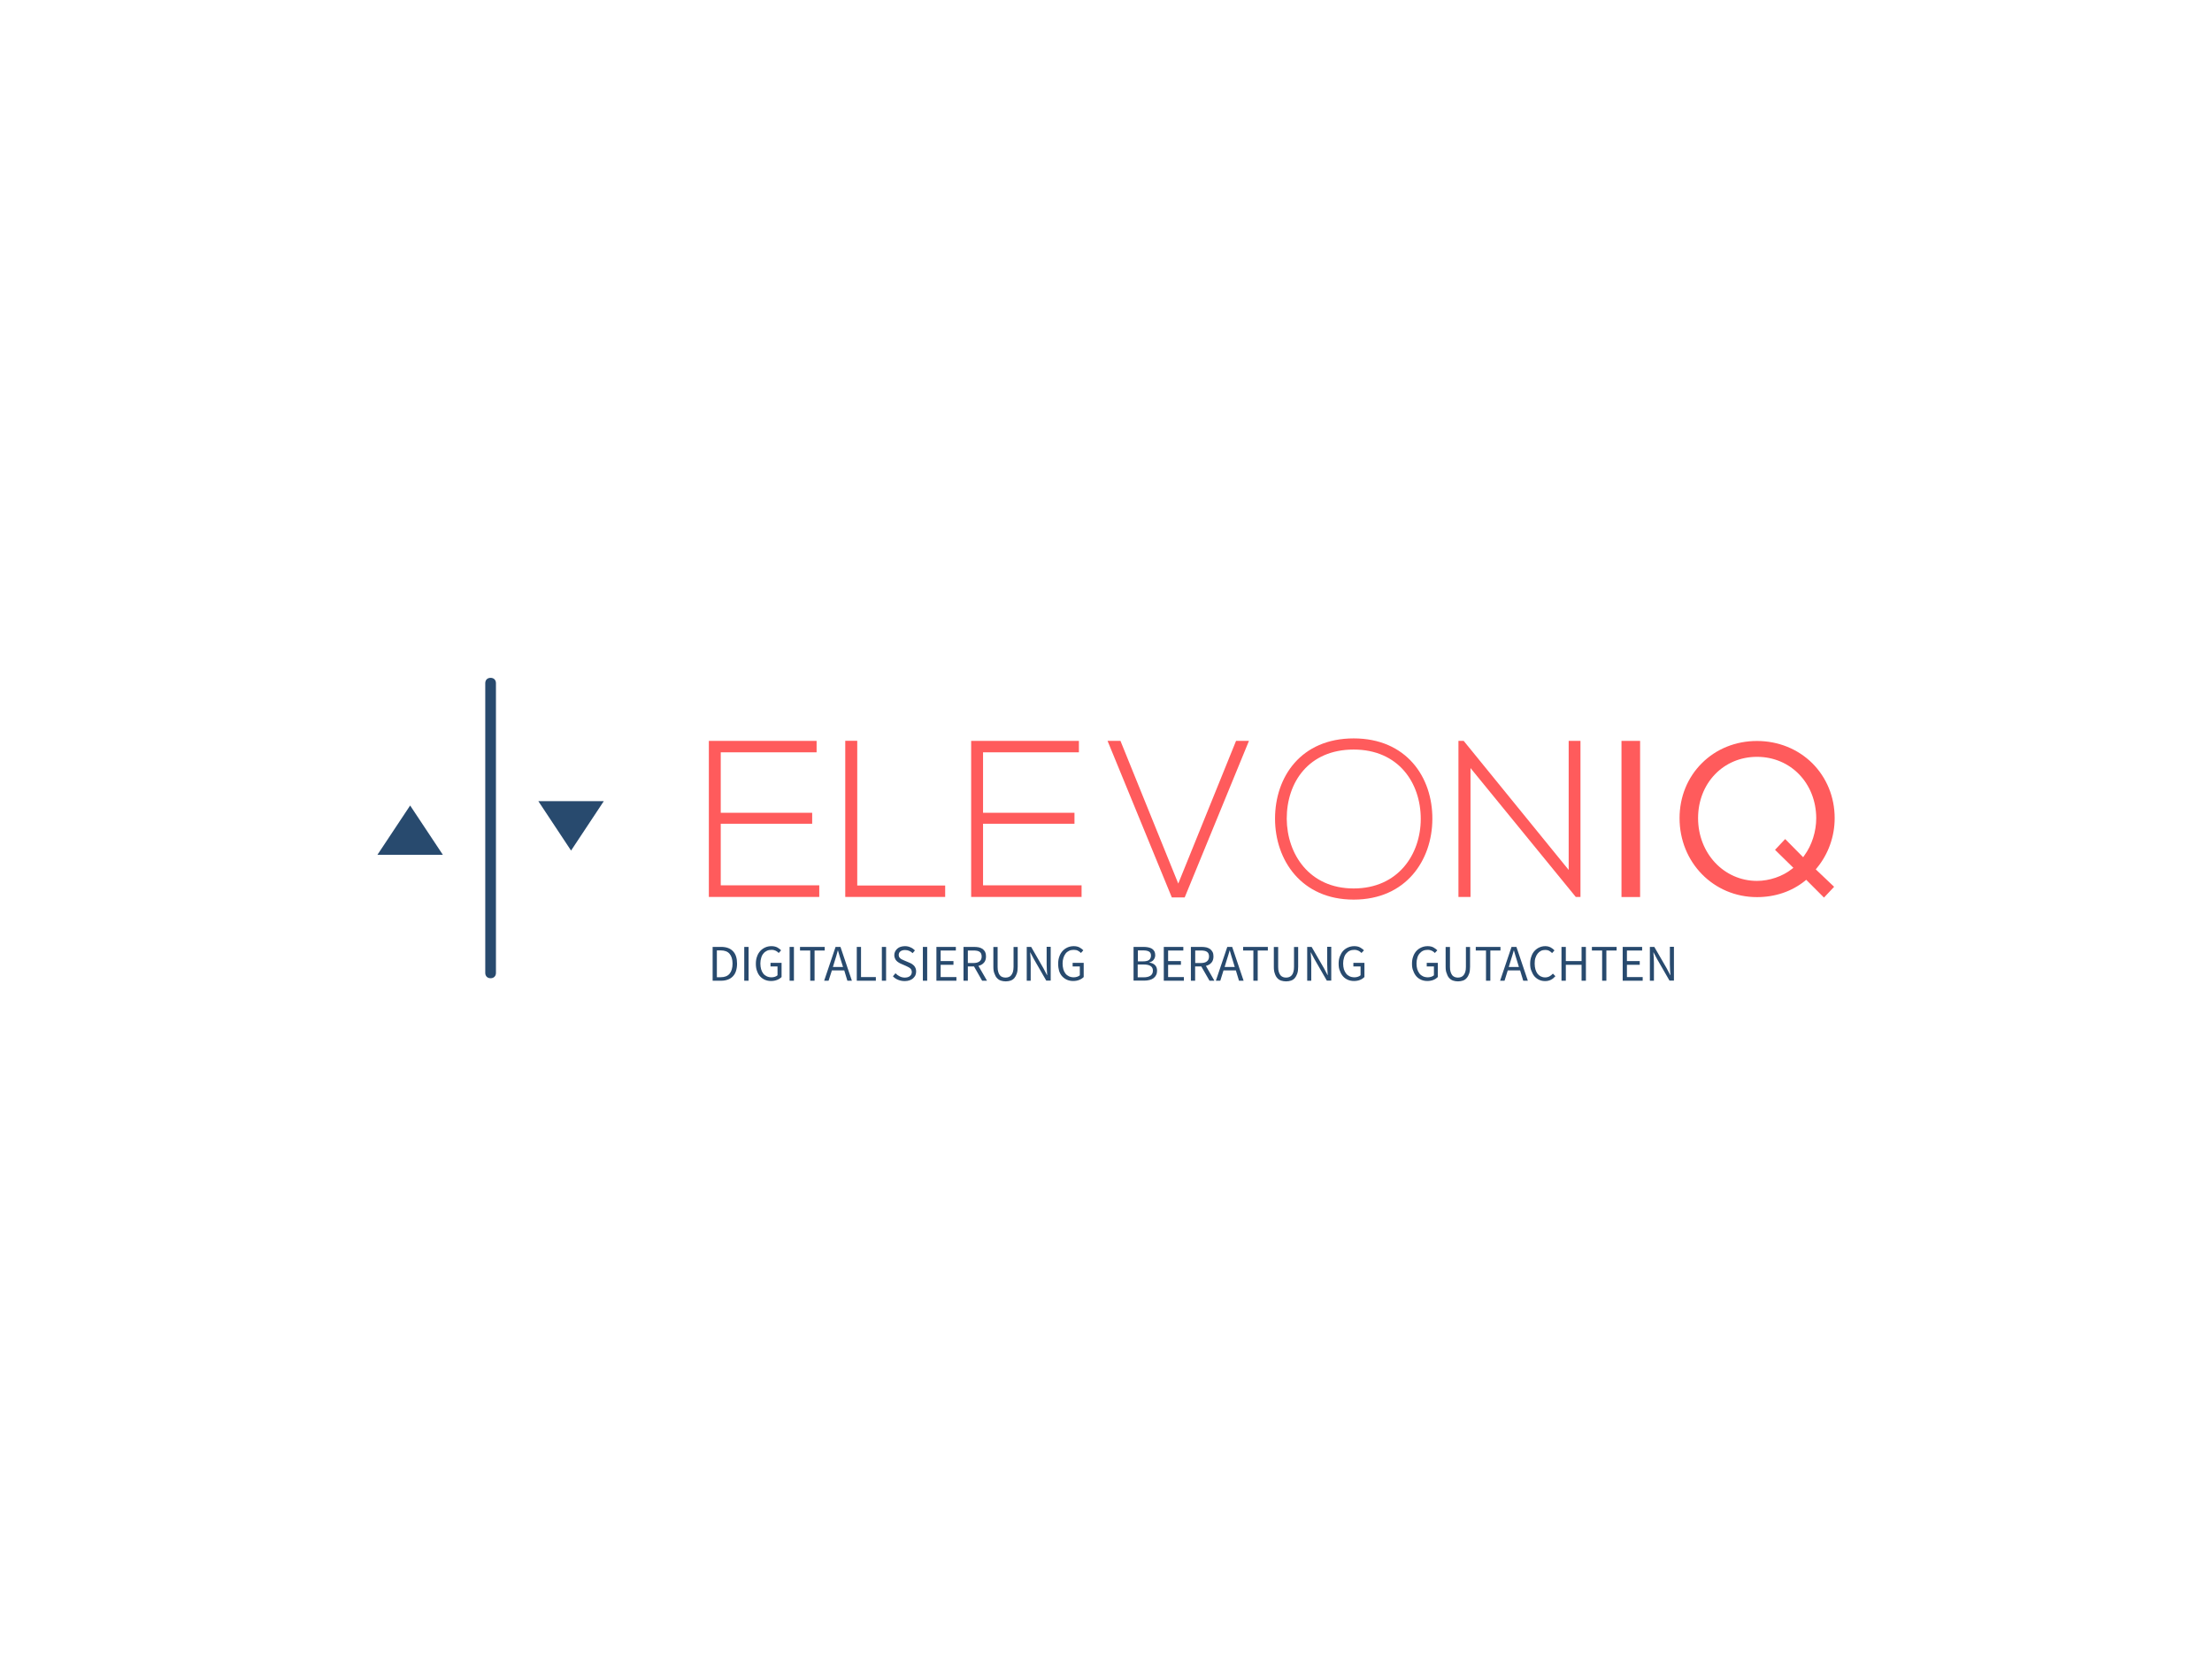
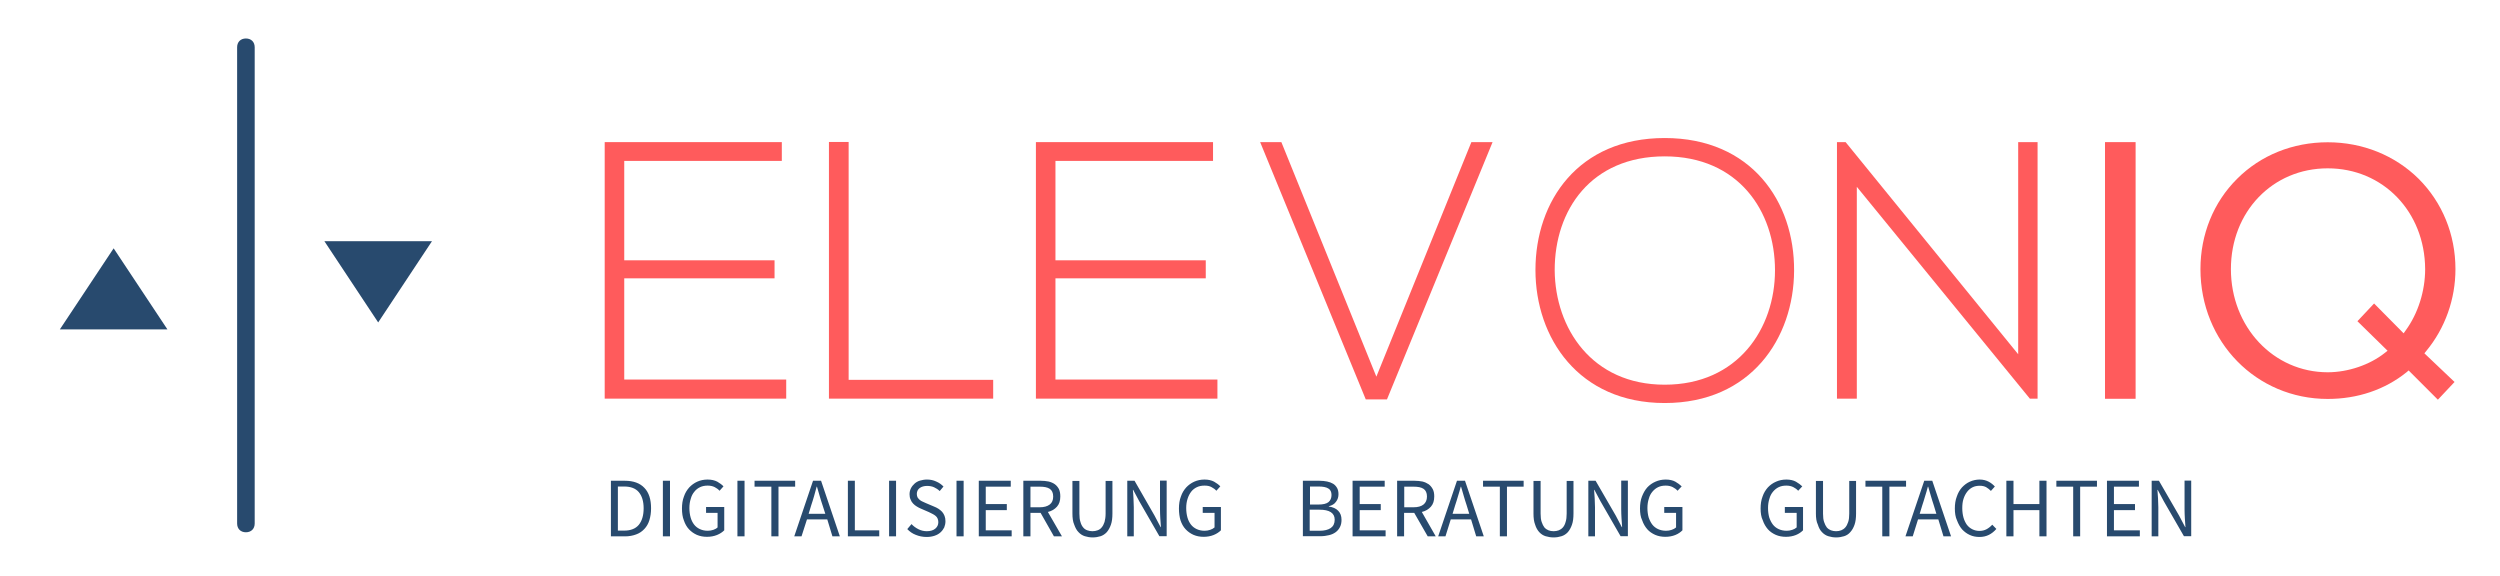
- <svg xmlns="http://www.w3.org/2000/svg" version="1.1" id="Layer_1" x="0px" y="0px" viewBox="0 0 2400 1800" style="enable-background:new 0 0 2400 1800;" xml:space="preserve">
+ <svg xmlns="http://www.w3.org/2000/svg" version="1.1" id="Layer_1" x="0px" y="0px" viewBox="370 710 1650 380" style="enable-background:new 0 0 2400 1800;" xml:space="preserve">
  <style type="text/css">
	.st0{fill:#284A6E;}
	.st1{fill:#FF5B5C;}
</style>
  <g>
    <polygon class="st0" points="409.5,927.4 480.5,927.4 445,873.9  " />
    <path class="st0" d="M538.1,741.2v314.3c0,3.5-2.3,5.8-5.8,5.8c-3.5,0-5.8-2.3-5.8-5.8V741.2c0-3.5,2.3-5.8,5.8-5.8   S538.1,737.7,538.1,741.2z" />
    <polygon class="st0" points="619.6,922.8 655.1,869.2 584.1,869.2  " />
    <path class="st1" d="M782,816.2h104v-12.4H769.1v169.3h119.8v-12.6H782v-66.8h99.2v-11.9H782V816.2z" />
    <path class="st1" d="M917.1,803.8v169.3h108.4v-12.4h-95.4v-157H917.1z" />
    <path class="st1" d="M1066.6,816.2h104v-12.4h-116.9v169.3h119.8v-12.6h-106.9v-66.8h99.2v-11.9h-99.2V816.2z" />
    <path class="st1" d="M1341.1,803.8l-62.7,154.8l-62.7-154.8h-14l69.7,169.8h14l69.7-169.8H1341.1z" />
    <path class="st1" d="M1468.7,801.1c-57,0-85.3,41.6-85.3,87.1c0,44.8,28.5,87.8,85.3,87.8c56.9,0,85.2-42.8,85.4-87.3   C1554.4,843,1525.8,801.1,1468.7,801.1z M1468.7,813.2c48.6,0,72.8,36.1,72.8,75.2c0,38.3-24.4,75.5-72.8,75.5   c-48.1,0-72.3-37.3-72.6-75.5C1396,848.6,1420.1,813.2,1468.7,813.2z" />
    <path class="st1" d="M1582.4,803.8v169.3h13.1V833.3l114.2,139.8h5.1V803.8h-12.8v140l-113.9-140H1582.4z" />
    <path class="st0" d="M773.2,1064v-36.7h9.2c5.7,0,10,1.6,12.9,4.7c3,3.1,4.4,7.6,4.4,13.5l0,0c0,2.9-0.4,5.5-1.1,7.8   s-1.8,4.2-3.3,5.8c-1.5,1.6-3.2,2.8-5.4,3.6c-2.1,0.8-4.6,1.3-7.3,1.3l0,0H773.2z M777.8,1060.2h4.2c4.3,0,7.5-1.3,9.6-3.8   c2.1-2.6,3.2-6.2,3.2-10.9l0,0c0-4.7-1.1-8.2-3.2-10.7c-2.1-2.5-5.4-3.7-9.6-3.7l0,0h-4.2V1060.2z M807.5,1064v-36.7h4.7v36.7   H807.5z M820.1,1045.6L820.1,1045.6c0-2.9,0.4-5.6,1.3-7.9c0.8-2.4,2-4.3,3.5-6c1.5-1.6,3.3-2.9,5.3-3.8c2-0.9,4.3-1.4,6.8-1.4l0,0   c2.5,0,4.7,0.5,6.4,1.4c1.7,1,3.1,2,4.1,3.1l0,0l-2.6,2.9c-0.9-1-2-1.8-3.2-2.4s-2.7-1-4.6-1l0,0c-1.9,0-3.5,0.3-5,1   c-1.5,0.7-2.8,1.7-3.8,3c-1.1,1.3-1.9,2.8-2.4,4.7c-0.6,1.8-0.9,3.9-0.9,6.1l0,0c0,2.3,0.3,4.4,0.8,6.2c0.5,1.8,1.3,3.4,2.3,4.7   s2.3,2.3,3.8,3c1.5,0.7,3.2,1.1,5.2,1.1l0,0c1.3,0,2.5-0.2,3.7-0.6c1.1-0.4,2.1-0.9,2.8-1.6l0,0v-9.6H836v-3.9h12v15.4   c-1.2,1.2-2.8,2.3-4.8,3.1c-2,0.8-4.2,1.2-6.6,1.2l0,0c-2.4,0-4.6-0.4-6.7-1.3c-2-0.9-3.7-2.1-5.2-3.7c-1.5-1.6-2.6-3.6-3.4-6   C820.5,1051.3,820.1,1048.6,820.1,1045.6z M856.7,1064v-36.7h4.7v36.7H856.7z M879.1,1064v-32.8H868v-3.9h26.8v3.9h-11v32.8H879.1z    M903.7,1049.1h11l-1.8-5.6c-0.7-2-1.3-4.1-1.9-6.1c-0.6-2-1.2-4.1-1.8-6.2l0,0h-0.2c-0.6,2.1-1.1,4.2-1.7,6.2   c-0.6,2-1.2,4.1-1.9,6.1l0,0L903.7,1049.1z M919.4,1064l-3.4-11.2h-13.4L899,1064h-4.8l12.4-36.7h5.3l12.4,36.7H919.4z M929.6,1064   v-36.7h4.6v32.7h16.1v4H929.6z M956.8,1064v-36.7h4.6v36.7H956.8z M968.8,1059.2l2.8-3.3c1.3,1.4,2.8,2.5,4.6,3.4s3.6,1.3,5.5,1.3   l0,0c2.4,0,4.3-0.6,5.6-1.7c1.3-1.1,2-2.5,2-4.3l0,0c0-0.9-0.2-1.7-0.5-2.4c-0.3-0.7-0.7-1.2-1.3-1.7c-0.6-0.5-1.2-0.9-2-1.3   c-0.7-0.4-1.5-0.8-2.4-1.2l0,0l-5.3-2.3c-0.9-0.4-1.8-0.8-2.7-1.4c-0.9-0.5-1.7-1.2-2.4-1.9c-0.7-0.7-1.3-1.6-1.7-2.7   c-0.5-1-0.7-2.2-0.7-3.5l0,0c0-1.4,0.3-2.7,0.9-3.9c0.6-1.2,1.4-2.2,2.4-3.1c1-0.9,2.2-1.6,3.6-2s2.9-0.7,4.6-0.7l0,0   c2.2,0,4.2,0.4,6.1,1.3c1.9,0.8,3.4,1.9,4.8,3.3l0,0l-2.5,3c-1.1-1.1-2.4-1.9-3.7-2.5c-1.3-0.6-2.9-0.9-4.6-0.9l0,0   c-2,0-3.7,0.5-4.9,1.4c-1.2,0.9-1.9,2.2-1.9,3.9l0,0c0,0.9,0.2,1.7,0.5,2.3c0.4,0.6,0.9,1.2,1.4,1.6c0.6,0.5,1.2,0.9,2,1.2   c0.7,0.3,1.4,0.7,2.2,1l0,0l5.2,2.2c1.1,0.4,2,0.9,3,1.5c0.9,0.6,1.7,1.3,2.4,2c0.7,0.8,1.2,1.7,1.6,2.7c0.4,1,0.6,2.2,0.6,3.5l0,0   c0,1.5-0.3,2.8-0.8,4.1c-0.6,1.2-1.4,2.3-2.5,3.3c-1.1,1-2.4,1.7-3.9,2.2c-1.5,0.5-3.2,0.8-5.2,0.8l0,0c-2.6,0-5-0.5-7.2-1.4   C972.3,1062.2,970.4,1060.9,968.8,1059.2L968.8,1059.2z M1001.3,1064v-36.7h4.7v36.7H1001.3z M1016,1064v-36.7h21.1v3.9h-16.5v11.5   h13.9v4h-13.9v13.3h17.1v4H1016z M1050.1,1031.1v13.7h6.1c2.9,0,5-0.6,6.6-1.8c1.6-1.2,2.3-3,2.3-5.3l0,0c0-2.4-0.8-4.1-2.3-5.1   c-1.5-1-3.7-1.4-6.6-1.4l0,0H1050.1z M1070.9,1064h-5.3l-8.8-15.5h-6.7v15.5h-4.7v-36.7h11.5c1.9,0,3.6,0.2,5.2,0.5   c1.6,0.4,3,1,4.1,1.8c1.1,0.8,2,1.9,2.7,3.2c0.6,1.3,0.9,2.9,0.9,4.8l0,0c0,2.9-0.7,5.1-2.2,6.8c-1.5,1.7-3.5,2.9-6,3.5l0,0   L1070.9,1064z M1077.8,1048.9v-21.5h4.6v21.6c0,2.2,0.2,4.1,0.7,5.5c0.4,1.5,1,2.7,1.8,3.6c0.7,0.9,1.6,1.5,2.7,1.9   c1.1,0.4,2.2,0.6,3.4,0.6l0,0c1.2,0,2.4-0.2,3.4-0.6c1.1-0.4,2-1,2.7-1.9c0.8-0.9,1.4-2.1,1.9-3.6c0.4-1.5,0.7-3.3,0.7-5.5l0,0   v-21.6h4.5v21.5c0,3-0.3,5.4-1,7.4c-0.7,2-1.6,3.6-2.7,4.9c-1.2,1.3-2.6,2.2-4.1,2.7c-1.6,0.5-3.4,0.8-5.2,0.8l0,0   c-1.9,0-3.6-0.3-5.2-0.8c-1.6-0.5-3-1.4-4.2-2.7c-1.2-1.2-2.1-2.9-2.8-4.9C1078.1,1054.3,1077.8,1051.8,1077.8,1048.9   L1077.8,1048.9z M1114,1064v-36.7h4.8l13.2,23l4,7.6h0.2c-0.1-1.9-0.2-3.8-0.4-5.8c-0.1-2-0.2-3.9-0.2-5.9l0,0v-19h4.4v36.7h-4.8   l-13.3-23.1l-4-7.5h-0.2c0.2,1.9,0.3,3.8,0.4,5.7c0.1,1.9,0.2,3.9,0.2,5.8l0,0v19.2H1114z M1148.1,1045.6L1148.1,1045.6   c0-2.9,0.4-5.6,1.3-7.9c0.8-2.4,2-4.3,3.5-6c1.5-1.6,3.3-2.9,5.3-3.8c2-0.9,4.3-1.4,6.8-1.4l0,0c2.5,0,4.6,0.5,6.3,1.4   c1.7,1,3.1,2,4.1,3.1l0,0l-2.6,2.9c-0.9-1-2-1.8-3.2-2.4c-1.2-0.7-2.7-1-4.6-1l0,0c-1.9,0-3.5,0.3-5,1c-1.5,0.7-2.8,1.7-3.8,3   c-1,1.3-1.8,2.8-2.4,4.7c-0.6,1.8-0.9,3.9-0.9,6.1l0,0c0,2.3,0.3,4.4,0.8,6.2c0.5,1.8,1.3,3.4,2.3,4.7c1,1.3,2.3,2.3,3.8,3   c1.5,0.7,3.2,1.1,5.2,1.1l0,0c1.3,0,2.5-0.2,3.7-0.6c1.2-0.4,2.1-0.9,2.9-1.6l0,0v-9.6h-7.8v-3.9h12v15.4c-1.2,1.2-2.8,2.3-4.8,3.1   c-2,0.8-4.2,1.2-6.6,1.2l0,0c-2.4,0-4.6-0.4-6.7-1.3c-2-0.9-3.7-2.1-5.2-3.7c-1.5-1.6-2.6-3.6-3.4-6   C1148.5,1051.3,1148.1,1048.6,1148.1,1045.6z M1229.9,1064v-36.7h10.9c1.9,0,3.6,0.2,5.1,0.5c1.5,0.3,2.8,0.8,4,1.5   c1.1,0.7,1.9,1.6,2.6,2.8c0.6,1.1,0.9,2.5,0.9,4.1l0,0c0,1.8-0.5,3.5-1.6,4.9c-1,1.5-2.6,2.5-4.8,3l0,0v0.2   c2.7,0.4,4.8,1.3,6.2,2.8c1.5,1.5,2.2,3.5,2.2,6l0,0c0,1.8-0.3,3.3-1,4.7c-0.7,1.4-1.6,2.5-2.8,3.4c-1.2,0.9-2.7,1.6-4.4,2   c-1.7,0.4-3.6,0.7-5.6,0.7l0,0H1229.9z M1234.5,1043h5.5c3.2,0,5.4-0.5,6.8-1.6c1.3-1.1,2-2.7,2-4.7l0,0c0-2-0.7-3.5-2.1-4.3   c-1.4-0.9-3.6-1.3-6.4-1.3l0,0h-5.7V1043z M1234.5,1060.3h6.4c3.2,0,5.6-0.6,7.4-1.8c1.7-1.2,2.6-3,2.6-5.5l0,0   c0-2.3-0.9-3.9-2.6-5c-1.7-1.1-4.2-1.6-7.5-1.6l0,0h-6.4V1060.3z M1262.7,1064v-36.7h21.2v3.9h-16.5v11.5h13.9v4h-13.9v13.3h17.1v4   H1262.7z M1296.8,1031.1v13.7h6.1c2.9,0,5.1-0.6,6.6-1.8c1.5-1.2,2.3-3,2.3-5.3l0,0c0-2.4-0.8-4.1-2.3-5.1c-1.5-1-3.7-1.4-6.6-1.4   l0,0H1296.8z M1317.6,1064h-5.3l-8.9-15.5h-6.7v15.5h-4.6v-36.7h11.5c1.9,0,3.6,0.2,5.2,0.5c1.6,0.4,2.9,1,4.1,1.8   c1.1,0.8,2,1.9,2.7,3.2c0.7,1.3,1,2.9,1,4.8l0,0c0,2.9-0.7,5.1-2.2,6.8c-1.5,1.7-3.5,2.9-6,3.5l0,0L1317.6,1064z M1328.7,1049.1h11   l-1.7-5.6c-0.7-2-1.3-4.1-1.9-6.1c-0.6-2-1.2-4.1-1.8-6.2l0,0h-0.2c-0.6,2.1-1.1,4.2-1.8,6.2c-0.6,2-1.2,4.1-1.9,6.1l0,0   L1328.7,1049.1z M1344.3,1064l-3.4-11.2h-13.4l-3.5,11.2h-4.8l12.4-36.7h5.3l12.4,36.7H1344.3z M1359.9,1064v-32.8h-11.1v-3.9h26.8   v3.9h-11v32.8H1359.9z M1382.1,1048.9v-21.5h4.7v21.6c0,2.2,0.2,4.1,0.7,5.5c0.5,1.5,1.1,2.7,1.8,3.6c0.8,0.9,1.7,1.5,2.7,1.9   c1,0.4,2.1,0.6,3.4,0.6l0,0c1.2,0,2.3-0.2,3.4-0.6c1-0.4,1.9-1,2.7-1.9c0.8-0.9,1.4-2.1,1.8-3.6c0.5-1.5,0.7-3.3,0.7-5.5l0,0v-21.6   h4.5v21.5c0,3-0.3,5.4-1,7.4c-0.7,2-1.6,3.6-2.7,4.9c-1.2,1.3-2.6,2.2-4.2,2.7c-1.6,0.5-3.3,0.8-5.2,0.8l0,0   c-1.9,0-3.6-0.3-5.3-0.8c-1.6-0.5-3-1.4-4.2-2.7c-1.1-1.2-2.1-2.9-2.7-4.9C1382.4,1054.3,1382.1,1051.8,1382.1,1048.9   L1382.1,1048.9z M1418.3,1064v-36.7h4.8l13.3,23l4,7.6h0.2c-0.1-1.9-0.2-3.8-0.4-5.8c-0.1-2-0.2-3.9-0.2-5.9l0,0v-19h4.4v36.7h-4.8   l-13.3-23.1l-4-7.5h-0.2c0.1,1.9,0.3,3.8,0.4,5.7c0.1,1.9,0.2,3.9,0.2,5.8l0,0v19.2H1418.3z M1452.4,1045.6L1452.4,1045.6   c0-2.9,0.4-5.6,1.3-7.9s2-4.3,3.5-6c1.5-1.6,3.3-2.9,5.4-3.8c2-0.9,4.3-1.4,6.8-1.4l0,0c2.5,0,4.7,0.5,6.3,1.4c1.7,1,3.1,2,4.2,3.1   l0,0l-2.7,2.9c-0.9-1-2-1.8-3.2-2.4s-2.7-1-4.6-1l0,0c-1.9,0-3.5,0.3-5,1c-1.5,0.7-2.7,1.7-3.8,3c-1.1,1.3-1.9,2.8-2.4,4.7   c-0.6,1.8-0.9,3.9-0.9,6.1l0,0c0,2.3,0.3,4.4,0.8,6.2c0.6,1.8,1.4,3.4,2.4,4.7c1,1.3,2.3,2.3,3.8,3c1.5,0.7,3.3,1.1,5.3,1.1l0,0   c1.3,0,2.5-0.2,3.7-0.6c1.2-0.4,2.1-0.9,2.9-1.6l0,0v-9.6h-7.8v-3.9h12v15.4c-1.2,1.2-2.7,2.3-4.7,3.1c-2,0.8-4.2,1.2-6.6,1.2l0,0   c-2.4,0-4.6-0.4-6.7-1.3c-2-0.9-3.8-2.1-5.2-3.7c-1.4-1.6-2.6-3.6-3.4-6C1452.8,1051.3,1452.4,1048.6,1452.4,1045.6z M1532,1045.6   L1532,1045.6c0-2.9,0.4-5.6,1.3-7.9c0.8-2.4,2-4.3,3.5-6c1.5-1.6,3.3-2.9,5.4-3.8c2-0.9,4.3-1.4,6.8-1.4l0,0c2.5,0,4.7,0.5,6.3,1.4   c1.7,1,3.1,2,4.2,3.1l0,0l-2.7,2.9c-0.9-1-2-1.8-3.2-2.4s-2.7-1-4.6-1l0,0c-1.9,0-3.5,0.3-5,1c-1.5,0.7-2.7,1.7-3.8,3   c-1.1,1.3-1.9,2.8-2.4,4.7c-0.6,1.8-0.9,3.9-0.9,6.1l0,0c0,2.3,0.3,4.4,0.8,6.2c0.6,1.8,1.4,3.4,2.4,4.7c1,1.3,2.3,2.3,3.8,3   c1.5,0.7,3.3,1.1,5.3,1.1l0,0c1.3,0,2.5-0.2,3.7-0.6c1.2-0.4,2.1-0.9,2.9-1.6l0,0v-9.6h-7.8v-3.9h12v15.4c-1.2,1.2-2.7,2.3-4.7,3.1   c-2,0.8-4.2,1.2-6.6,1.2l0,0c-2.4,0-4.6-0.4-6.7-1.3c-2-0.9-3.8-2.1-5.2-3.7c-1.4-1.6-2.6-3.6-3.4-6   C1532.4,1051.3,1532,1048.6,1532,1045.6z M1568.5,1048.9v-21.5h4.7v21.6c0,2.2,0.2,4.1,0.7,5.5c0.5,1.5,1.1,2.7,1.8,3.6   c0.8,0.9,1.7,1.5,2.7,1.9c1.1,0.4,2.2,0.6,3.4,0.6l0,0c1.2,0,2.4-0.2,3.4-0.6c1-0.4,1.9-1,2.7-1.9c0.8-0.9,1.4-2.1,1.9-3.6   s0.7-3.3,0.7-5.5l0,0v-21.6h4.5v21.5c0,3-0.3,5.4-1,7.4c-0.7,2-1.6,3.6-2.8,4.9c-1.1,1.3-2.5,2.2-4.1,2.7c-1.6,0.5-3.4,0.8-5.2,0.8   l0,0c-1.9,0-3.6-0.3-5.2-0.8c-1.6-0.5-3-1.4-4.2-2.7c-1.2-1.2-2.1-2.9-2.7-4.9C1568.8,1054.3,1568.5,1051.8,1568.5,1048.9   L1568.5,1048.9z M1612.3,1064v-32.8h-11.1v-3.9h26.8v3.9h-11v32.8H1612.3z M1637,1049.1h11l-1.7-5.6c-0.7-2-1.3-4.1-1.9-6.1   c-0.6-2-1.2-4.1-1.8-6.2l0,0h-0.2c-0.6,2.1-1.1,4.2-1.8,6.2c-0.6,2-1.2,4.1-1.9,6.1l0,0L1637,1049.1z M1652.7,1064l-3.4-11.2h-13.4   l-3.5,11.2h-4.8l12.4-36.7h5.3l12.4,36.7H1652.7z M1660.2,1045.6L1660.2,1045.6c0-2.9,0.4-5.6,1.3-7.9c0.8-2.4,1.9-4.3,3.4-6   c1.5-1.6,3.2-2.9,5.2-3.8c2-0.9,4.2-1.4,6.5-1.4l0,0c2.2,0,4.2,0.5,5.9,1.4c1.7,0.9,3,2,4.1,3.2l0,0l-2.6,2.9c-1-1-2-1.8-3.2-2.5   c-1.2-0.6-2.5-0.9-4.1-0.9l0,0c-1.8,0-3.4,0.3-4.8,1c-1.4,0.7-2.6,1.7-3.6,3c-1,1.3-1.8,2.8-2.4,4.7c-0.6,1.8-0.8,3.9-0.8,6.1l0,0   c0,2.3,0.3,4.4,0.8,6.2c0.5,1.8,1.3,3.4,2.2,4.7c1,1.3,2.2,2.3,3.6,3c1.4,0.7,3,1.1,4.7,1.1l0,0c1.8,0,3.4-0.4,4.7-1.1   c1.3-0.7,2.6-1.7,3.8-3l0,0l2.7,2.8c-1.5,1.7-3.1,3-4.9,3.9s-3.9,1.4-6.2,1.4l0,0c-2.3,0-4.5-0.4-6.4-1.3c-2-0.9-3.6-2.1-5.1-3.7   c-1.4-1.6-2.5-3.6-3.4-6C1660.6,1051.3,1660.2,1048.6,1660.2,1045.6z M1694.2,1064v-36.7h4.7v15.4h17.1v-15.4h4.7v36.7h-4.7v-17.3   h-17.1v17.3H1694.2z M1738.3,1064v-32.8h-11.1v-3.9h26.8v3.9h-11.1v32.8H1738.3z M1760.6,1064v-36.7h21.1v3.9h-16.5v11.5h13.9v4   h-13.9v13.3h17.1v4H1760.6z M1790.1,1064v-36.7h4.8l13.3,23l4,7.6h0.2c-0.1-1.9-0.2-3.8-0.4-5.8c-0.1-2-0.2-3.9-0.2-5.9l0,0v-19   h4.4v36.7h-4.8l-13.3-23.1l-4-7.5h-0.2c0.1,1.9,0.3,3.8,0.4,5.7c0.1,1.9,0.2,3.9,0.2,5.8l0,0v19.2H1790.1z" />
    <g>
      <g>
        <rect x="1759.3" y="803.8" class="st1" width="20.2" height="169.4" />
      </g>
      <g>
        <path class="st1" d="M1959.7,954.5l-1.4,1.2c-14.3,11.5-32.3,17.6-52,17.6c-47.1,0-84-37.6-84-85.7c0-22.9,8.6-44.1,24.2-59.6     c15.6-15.6,36.8-24.1,59.8-24.1c23,0,44.3,8.6,60,24.1c15.6,15.6,24.3,36.7,24.3,59.6c0,19.8-6.8,39-19.3,54.1l-1.2,1.5     l19.9,18.9l-11,11.7L1959.7,954.5z M1906.3,821.1c-36.4,0-63.9,28.6-63.9,66.5c0,38.2,28.1,68.1,63.9,68.1     c13.4,0,27.8-4.9,37.7-12.8l1.8-1.4l-19.9-19.5l11-11.7l19.5,19.7l1.4-2c8.1-11.1,12.8-25.9,12.8-40.4     C1970.4,849.7,1942.8,821.1,1906.3,821.1z" />
      </g>
    </g>
  </g>
</svg>
